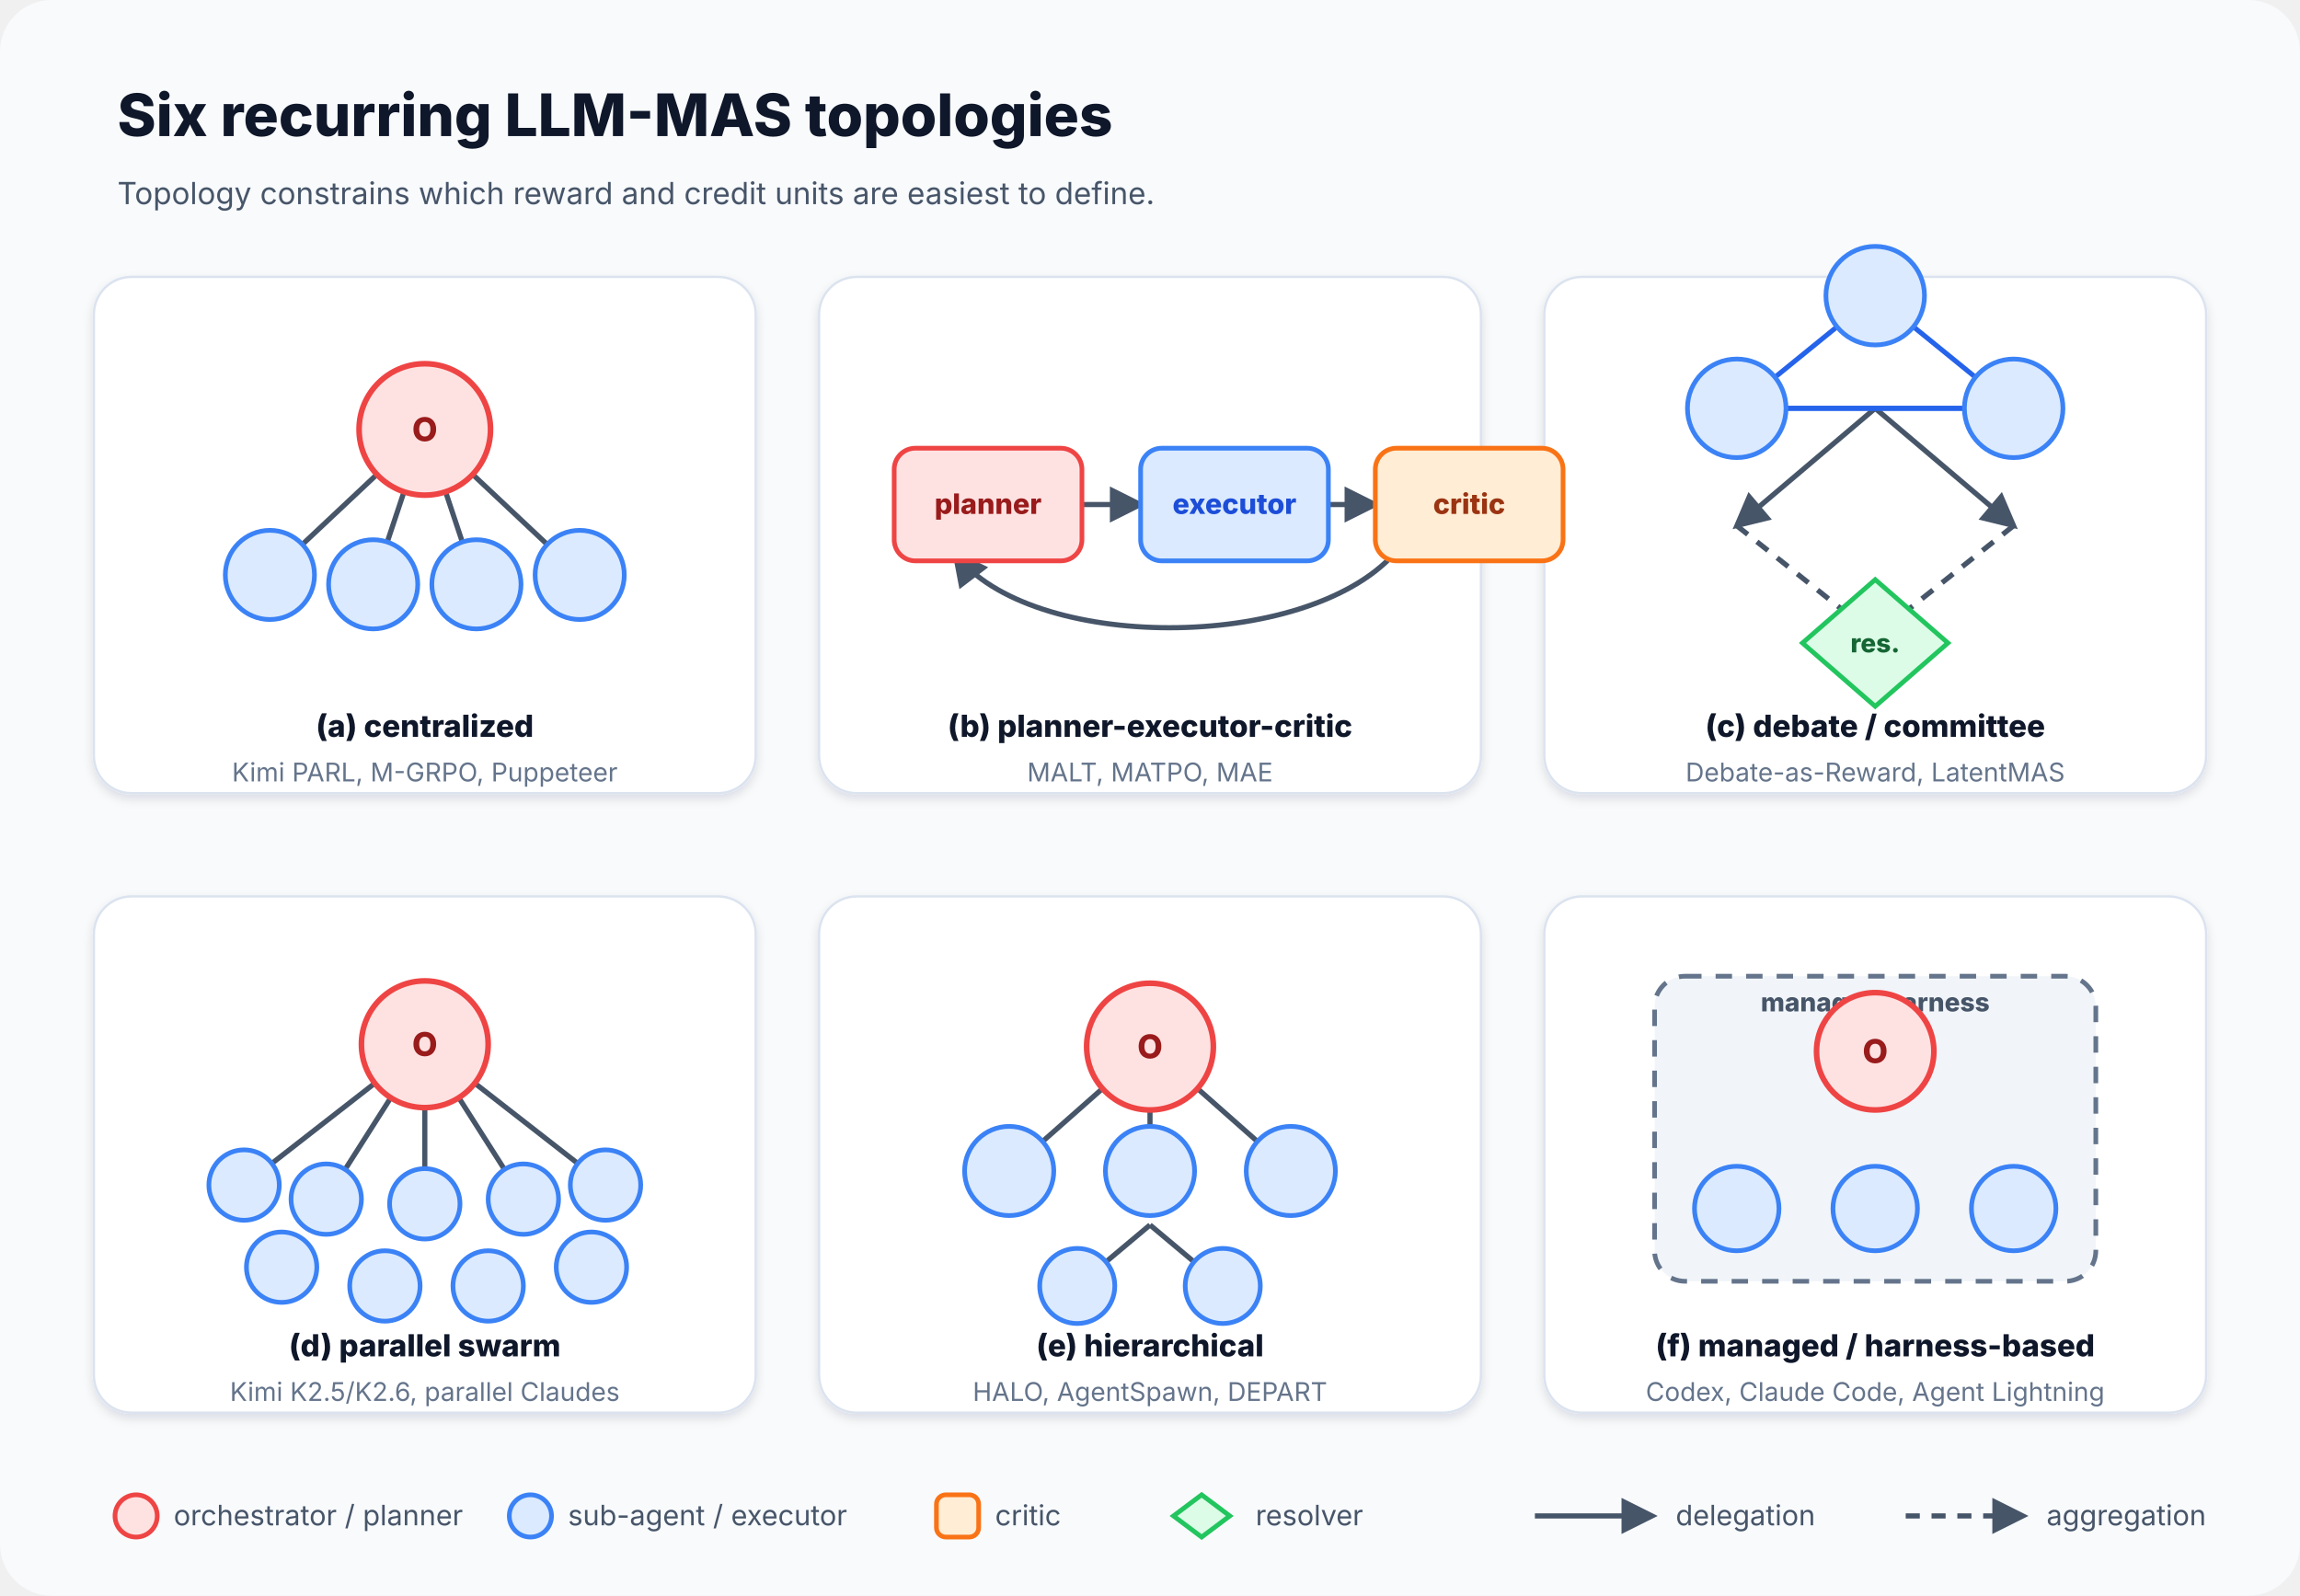
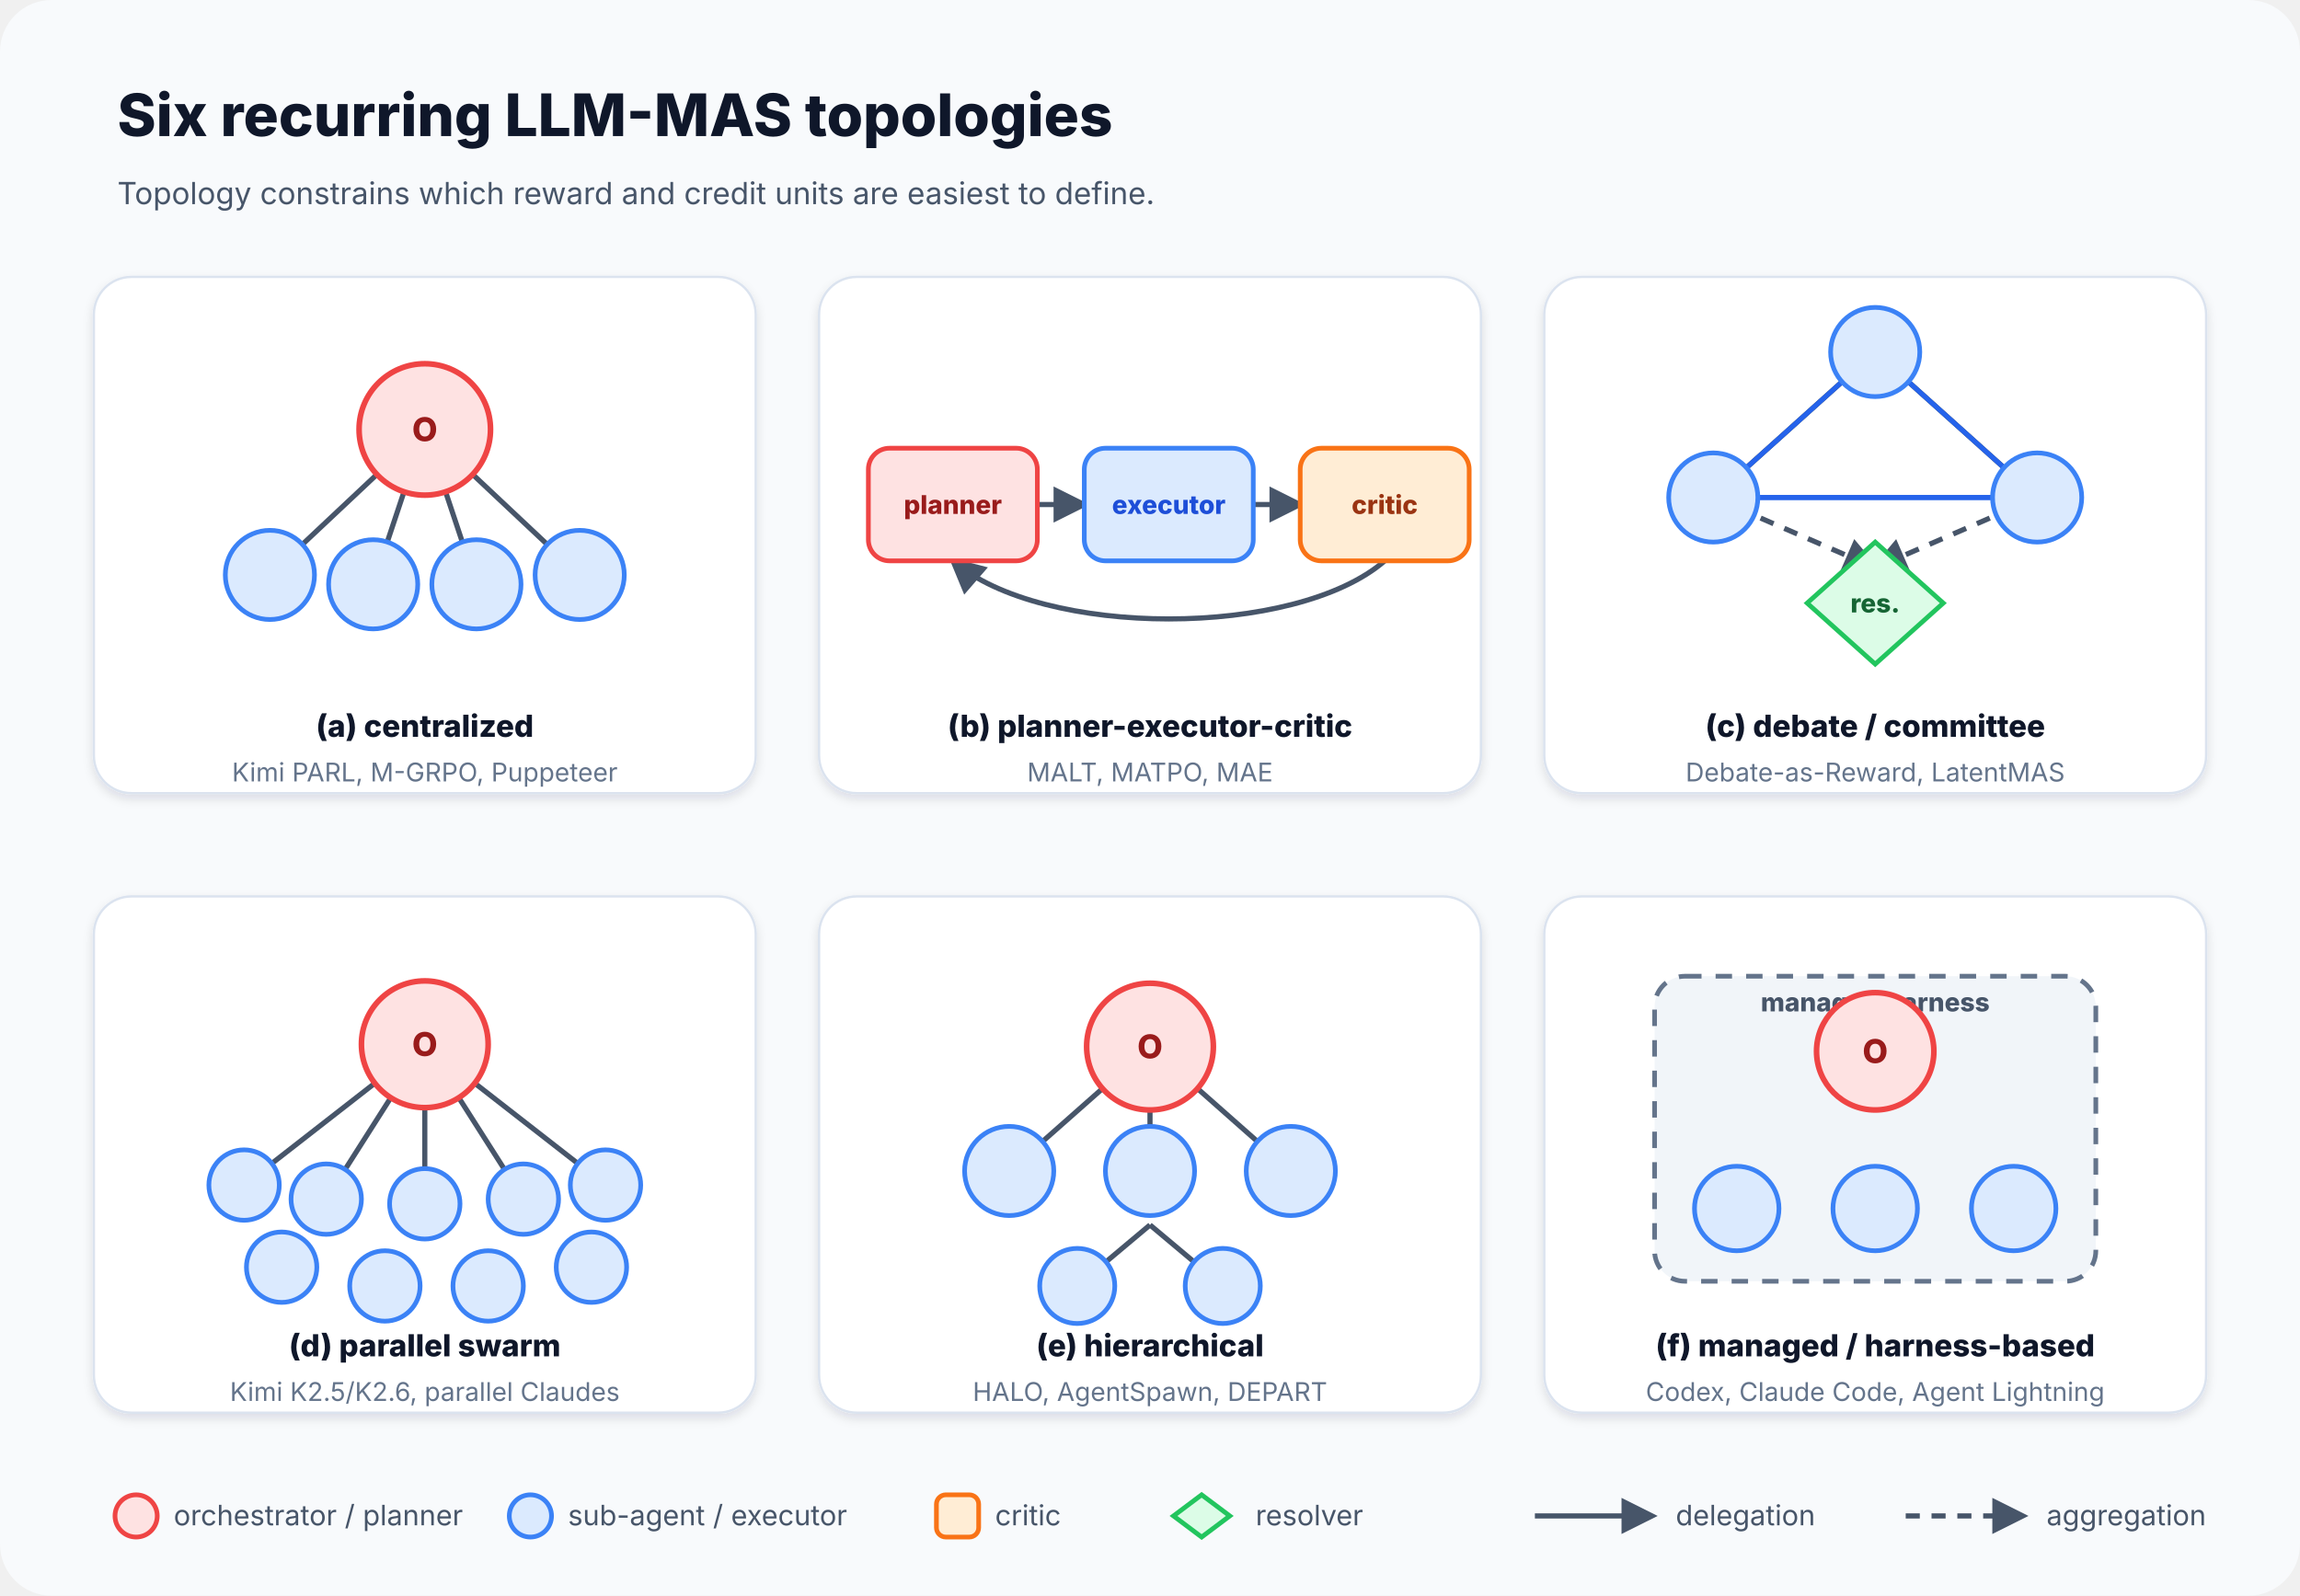
<svg xmlns="http://www.w3.org/2000/svg" width="980" height="680" viewBox="0 0 980 680" role="img" aria-labelledby="title desc">
  <defs>
    <marker id="arrow" viewBox="0 0 10 10" refX="8.5" refY="5" markerWidth="7" markerHeight="7" orient="auto-start-reverse">
      <path d="M 0 0 L 10 5 L 0 10 z" fill="#475569" />
    </marker>
    <marker id="arrow-blue" viewBox="0 0 10 10" refX="8.5" refY="5" markerWidth="7" markerHeight="7" orient="auto-start-reverse">
      <path d="M 0 0 L 10 5 L 0 10 z" fill="#2563eb" />
    </marker>
    <filter id="shadow" x="-10%" y="-15%" width="120%" height="130%">
      <feDropShadow dx="0" dy="2" stdDeviation="2" flood-color="#0f172a" flood-opacity="0.12" />
    </filter>
  </defs>
  <rect width="980" height="680" rx="22" fill="#f8fafc" />
  <text x="50" y="58" font-family="Inter,Segoe UI,Arial,sans-serif" font-size="25" font-weight="800" fill="#0f172a">Six recurring LLM-MAS topologies</text>
  <text x="50" y="87" font-family="Inter,Segoe UI,Arial,sans-serif" font-size="13" fill="#475569">Topology constrains which reward and credit units are easiest to define.</text>
  <g font-family="Inter,Segoe UI,Arial,sans-serif" filter="url(#shadow)">
    <rect x="40" y="118" width="282" height="220" rx="16" fill="#ffffff" stroke="#dbe3ef" />
    <rect x="349" y="118" width="282" height="220" rx="16" fill="#ffffff" stroke="#dbe3ef" />
    <rect x="658" y="118" width="282" height="220" rx="16" fill="#ffffff" stroke="#dbe3ef" />
    <rect x="40" y="382" width="282" height="220" rx="16" fill="#ffffff" stroke="#dbe3ef" />
    <rect x="349" y="382" width="282" height="220" rx="16" fill="#ffffff" stroke="#dbe3ef" />
    <rect x="658" y="382" width="282" height="220" rx="16" fill="#ffffff" stroke="#dbe3ef" />
  </g>
  <g font-family="Inter,Segoe UI,Arial,sans-serif" font-size="13" font-weight="800" fill="#0f172a">
    <text x="181" y="314" text-anchor="middle">(a) centralized</text>
    <text x="490" y="314" text-anchor="middle">(b) planner-executor-critic</text>
    <text x="799" y="314" text-anchor="middle">(c) debate / committee</text>
    <text x="181" y="578" text-anchor="middle">(d) parallel swarm</text>
    <text x="490" y="578" text-anchor="middle">(e) hierarchical</text>
    <text x="799" y="578" text-anchor="middle">(f) managed / harness-based</text>
  </g>
  <g font-family="Inter,Segoe UI,Arial,sans-serif" font-size="11" fill="#64748b" text-anchor="middle">
    <text x="181" y="333">Kimi PARL, M-GRPO, Puppeteer</text>
    <text x="490" y="333">MALT, MATPO, MAE</text>
    <text x="799" y="333">Debate-as-Reward, LatentMAS</text>
    <text x="181" y="597">Kimi K2.5/K2.6, parallel Claudes</text>
    <text x="490" y="597">HALO, AgentSpawn, DEPART</text>
    <text x="799" y="597">Codex, Claude Code, Agent Lightning</text>
  </g>
  <g stroke="#475569" stroke-width="2.2" fill="none" marker-end="url(#arrow)">
    <path d="M 181 183 L 115 245" />
    <path d="M 181 183 L 159 249" />
    <path d="M 181 183 L 203 249" />
    <path d="M 181 183 L 247 245" />
-     <path d="M 427 215 L 486 215" />
-     <path d="M 548 215 L 586 215" />
-     <path d="M 594 236 C 556 278 439 278 407 236" />
-     <path d="M 799 174 L 740 224" />
-     <path d="M 799 174 L 858 224" />
-     <path d="M 740 224 L 799 271" stroke-dasharray="6 5" />
-     <path d="M 858 224 L 799 271" stroke-dasharray="6 5" />
+     <path d="M 442 215 L 462 215" />
+     <path d="M 534 215 L 554 215" />
+     <path d="M 590 239 C 552 272 444 272 406 239" />
+     <path d="M 799 150 L 730 212" />
+     <path d="M 799 150 L 868 212" />
+     <path d="M 730 212 L 799 242" stroke-dasharray="6 5" />
+     <path d="M 868 212 L 799 242" stroke-dasharray="6 5" />
    <path d="M 181 445 L 104 505" />
    <path d="M 181 445 L 139 511" />
    <path d="M 181 445 L 181 513" />
    <path d="M 181 445 L 223 511" />
    <path d="M 181 445 L 258 505" />
    <path d="M 490 446 L 430 499" />
    <path d="M 490 446 L 490 499" />
    <path d="M 490 446 L 550 499" />
    <path d="M 490 522 L 459 548" />
    <path d="M 490 522 L 521 548" />
    <path d="M 799 448 L 740 515" />
    <path d="M 799 448 L 799 515" />
    <path d="M 799 448 L 858 515" />
  </g>
  <g stroke="#2563eb" stroke-width="2.1" fill="none" marker-end="url(#arrow-blue)">
-     <path d="M 740 174 L 858 174" />
-     <path d="M 858 174 L 740 174" />
-     <path d="M 740 174 L 799 126" />
-     <path d="M 799 126 L 858 174" />
+     <path d="M 730 212 L 868 212" />
+     <path d="M 868 212 L 730 212" />
+     <path d="M 730 212 L 799 150" />
+     <path d="M 799 150 L 868 212" />
  </g>
  <g font-family="Inter,Segoe UI,Arial,sans-serif" text-anchor="middle" font-weight="800">
    <circle cx="181" cy="183" r="28" fill="#fee2e2" stroke="#ef4444" stroke-width="2.4" />
    <text x="181" y="188" font-size="14" fill="#991b1b">O</text>
    <circle cx="115" cy="245" r="19" fill="#dbeafe" stroke="#3b82f6" stroke-width="2" />
    <circle cx="159" cy="249" r="19" fill="#dbeafe" stroke="#3b82f6" stroke-width="2" />
    <circle cx="203" cy="249" r="19" fill="#dbeafe" stroke="#3b82f6" stroke-width="2" />
    <circle cx="247" cy="245" r="19" fill="#dbeafe" stroke="#3b82f6" stroke-width="2" />
-     <rect x="381" y="191" width="80" height="48" rx="9" fill="#fee2e2" stroke="#ef4444" stroke-width="2" />
-     <text x="421" y="219" font-size="12" fill="#991b1b">planner</text>
-     <rect x="486" y="191" width="80" height="48" rx="9" fill="#dbeafe" stroke="#3b82f6" stroke-width="2" />
-     <text x="526" y="219" font-size="12" fill="#1d4ed8">executor</text>
-     <rect x="586" y="191" width="80" height="48" rx="9" fill="#ffedd5" stroke="#f97316" stroke-width="2" />
-     <text x="626" y="219" font-size="12" fill="#9a3412">critic</text>
-     <circle cx="740" cy="174" r="21" fill="#dbeafe" stroke="#3b82f6" stroke-width="2" />
-     <circle cx="799" cy="126" r="21" fill="#dbeafe" stroke="#3b82f6" stroke-width="2" />
-     <circle cx="858" cy="174" r="21" fill="#dbeafe" stroke="#3b82f6" stroke-width="2" />
-     <path d="M 799 247 L 830 274 L 799 301 L 768 274 Z" fill="#dcfce7" stroke="#22c55e" stroke-width="2" />
-     <text x="799" y="278" font-size="11" fill="#166534">res.</text>
+     <rect x="370" y="191" width="72" height="48" rx="9" fill="#fee2e2" stroke="#ef4444" stroke-width="2" />
+     <text x="406" y="219" font-size="11" fill="#991b1b">planner</text>
+     <rect x="462" y="191" width="72" height="48" rx="9" fill="#dbeafe" stroke="#3b82f6" stroke-width="2" />
+     <text x="498" y="219" font-size="11" fill="#1d4ed8">executor</text>
+     <rect x="554" y="191" width="72" height="48" rx="9" fill="#ffedd5" stroke="#f97316" stroke-width="2" />
+     <text x="590" y="219" font-size="11" fill="#9a3412">critic</text>
+     <circle cx="730" cy="212" r="19" fill="#dbeafe" stroke="#3b82f6" stroke-width="2" />
+     <circle cx="799" cy="150" r="19" fill="#dbeafe" stroke="#3b82f6" stroke-width="2" />
+     <circle cx="868" cy="212" r="19" fill="#dbeafe" stroke="#3b82f6" stroke-width="2" />
+     <path d="M 799 231 L 828 257 L 799 283 L 770 257 Z" fill="#dcfce7" stroke="#22c55e" stroke-width="2" />
+     <text x="799" y="261" font-size="11" fill="#166534">res.</text>
    <circle cx="181" cy="445" r="27" fill="#fee2e2" stroke="#ef4444" stroke-width="2.4" />
    <text x="181" y="450" font-size="14" fill="#991b1b">O</text>
    <circle cx="104" cy="505" r="15" fill="#dbeafe" stroke="#3b82f6" stroke-width="2" />
    <circle cx="139" cy="511" r="15" fill="#dbeafe" stroke="#3b82f6" stroke-width="2" />
    <circle cx="181" cy="513" r="15" fill="#dbeafe" stroke="#3b82f6" stroke-width="2" />
    <circle cx="223" cy="511" r="15" fill="#dbeafe" stroke="#3b82f6" stroke-width="2" />
    <circle cx="258" cy="505" r="15" fill="#dbeafe" stroke="#3b82f6" stroke-width="2" />
    <circle cx="120" cy="540" r="15" fill="#dbeafe" stroke="#3b82f6" stroke-width="2" />
    <circle cx="164" cy="548" r="15" fill="#dbeafe" stroke="#3b82f6" stroke-width="2" />
    <circle cx="208" cy="548" r="15" fill="#dbeafe" stroke="#3b82f6" stroke-width="2" />
    <circle cx="252" cy="540" r="15" fill="#dbeafe" stroke="#3b82f6" stroke-width="2" />
    <circle cx="490" cy="446" r="27" fill="#fee2e2" stroke="#ef4444" stroke-width="2.4" />
    <text x="490" y="451" font-size="14" fill="#991b1b">O</text>
    <circle cx="430" cy="499" r="19" fill="#dbeafe" stroke="#3b82f6" stroke-width="2" />
    <circle cx="490" cy="499" r="19" fill="#dbeafe" stroke="#3b82f6" stroke-width="2" />
    <circle cx="550" cy="499" r="19" fill="#dbeafe" stroke="#3b82f6" stroke-width="2" />
    <circle cx="459" cy="548" r="16" fill="#dbeafe" stroke="#3b82f6" stroke-width="2" />
    <circle cx="521" cy="548" r="16" fill="#dbeafe" stroke="#3b82f6" stroke-width="2" />
    <rect x="705" y="416" width="188" height="130" rx="13" fill="#f1f5f9" stroke="#64748b" stroke-width="2" stroke-dasharray="7 6" />
    <text x="799" y="431" font-size="11" fill="#475569">managed harness</text>
    <circle cx="799" cy="448" r="25" fill="#fee2e2" stroke="#ef4444" stroke-width="2.4" />
    <text x="799" y="453" font-size="14" fill="#991b1b">O</text>
    <circle cx="740" cy="515" r="18" fill="#dbeafe" stroke="#3b82f6" stroke-width="2" />
    <circle cx="799" cy="515" r="18" fill="#dbeafe" stroke="#3b82f6" stroke-width="2" />
    <circle cx="858" cy="515" r="18" fill="#dbeafe" stroke="#3b82f6" stroke-width="2" />
  </g>
  <g font-family="Inter,Segoe UI,Arial,sans-serif" font-size="12" fill="#475569">
    <circle cx="58" cy="646" r="9" fill="#fee2e2" stroke="#ef4444" stroke-width="2" />
    <text x="74" y="650">orchestrator / planner</text>
    <circle cx="226" cy="646" r="9" fill="#dbeafe" stroke="#3b82f6" stroke-width="2" />
    <text x="242" y="650">sub-agent / executor</text>
    <rect x="399" y="637" width="18" height="18" rx="4" fill="#ffedd5" stroke="#f97316" stroke-width="2" />
    <text x="424" y="650">critic</text>
    <path d="M 512 637 L 524 646 L 512 655 L 500 646 Z" fill="#dcfce7" stroke="#22c55e" stroke-width="2" />
    <text x="535" y="650">resolver</text>
    <line x1="654" y1="646" x2="704" y2="646" stroke="#475569" stroke-width="2.2" marker-end="url(#arrow)" />
    <text x="714" y="650">delegation</text>
    <line x1="812" y1="646" x2="862" y2="646" stroke="#475569" stroke-width="2.2" stroke-dasharray="6 5" marker-end="url(#arrow)" />
    <text x="872" y="650">aggregation</text>
  </g>
</svg>
